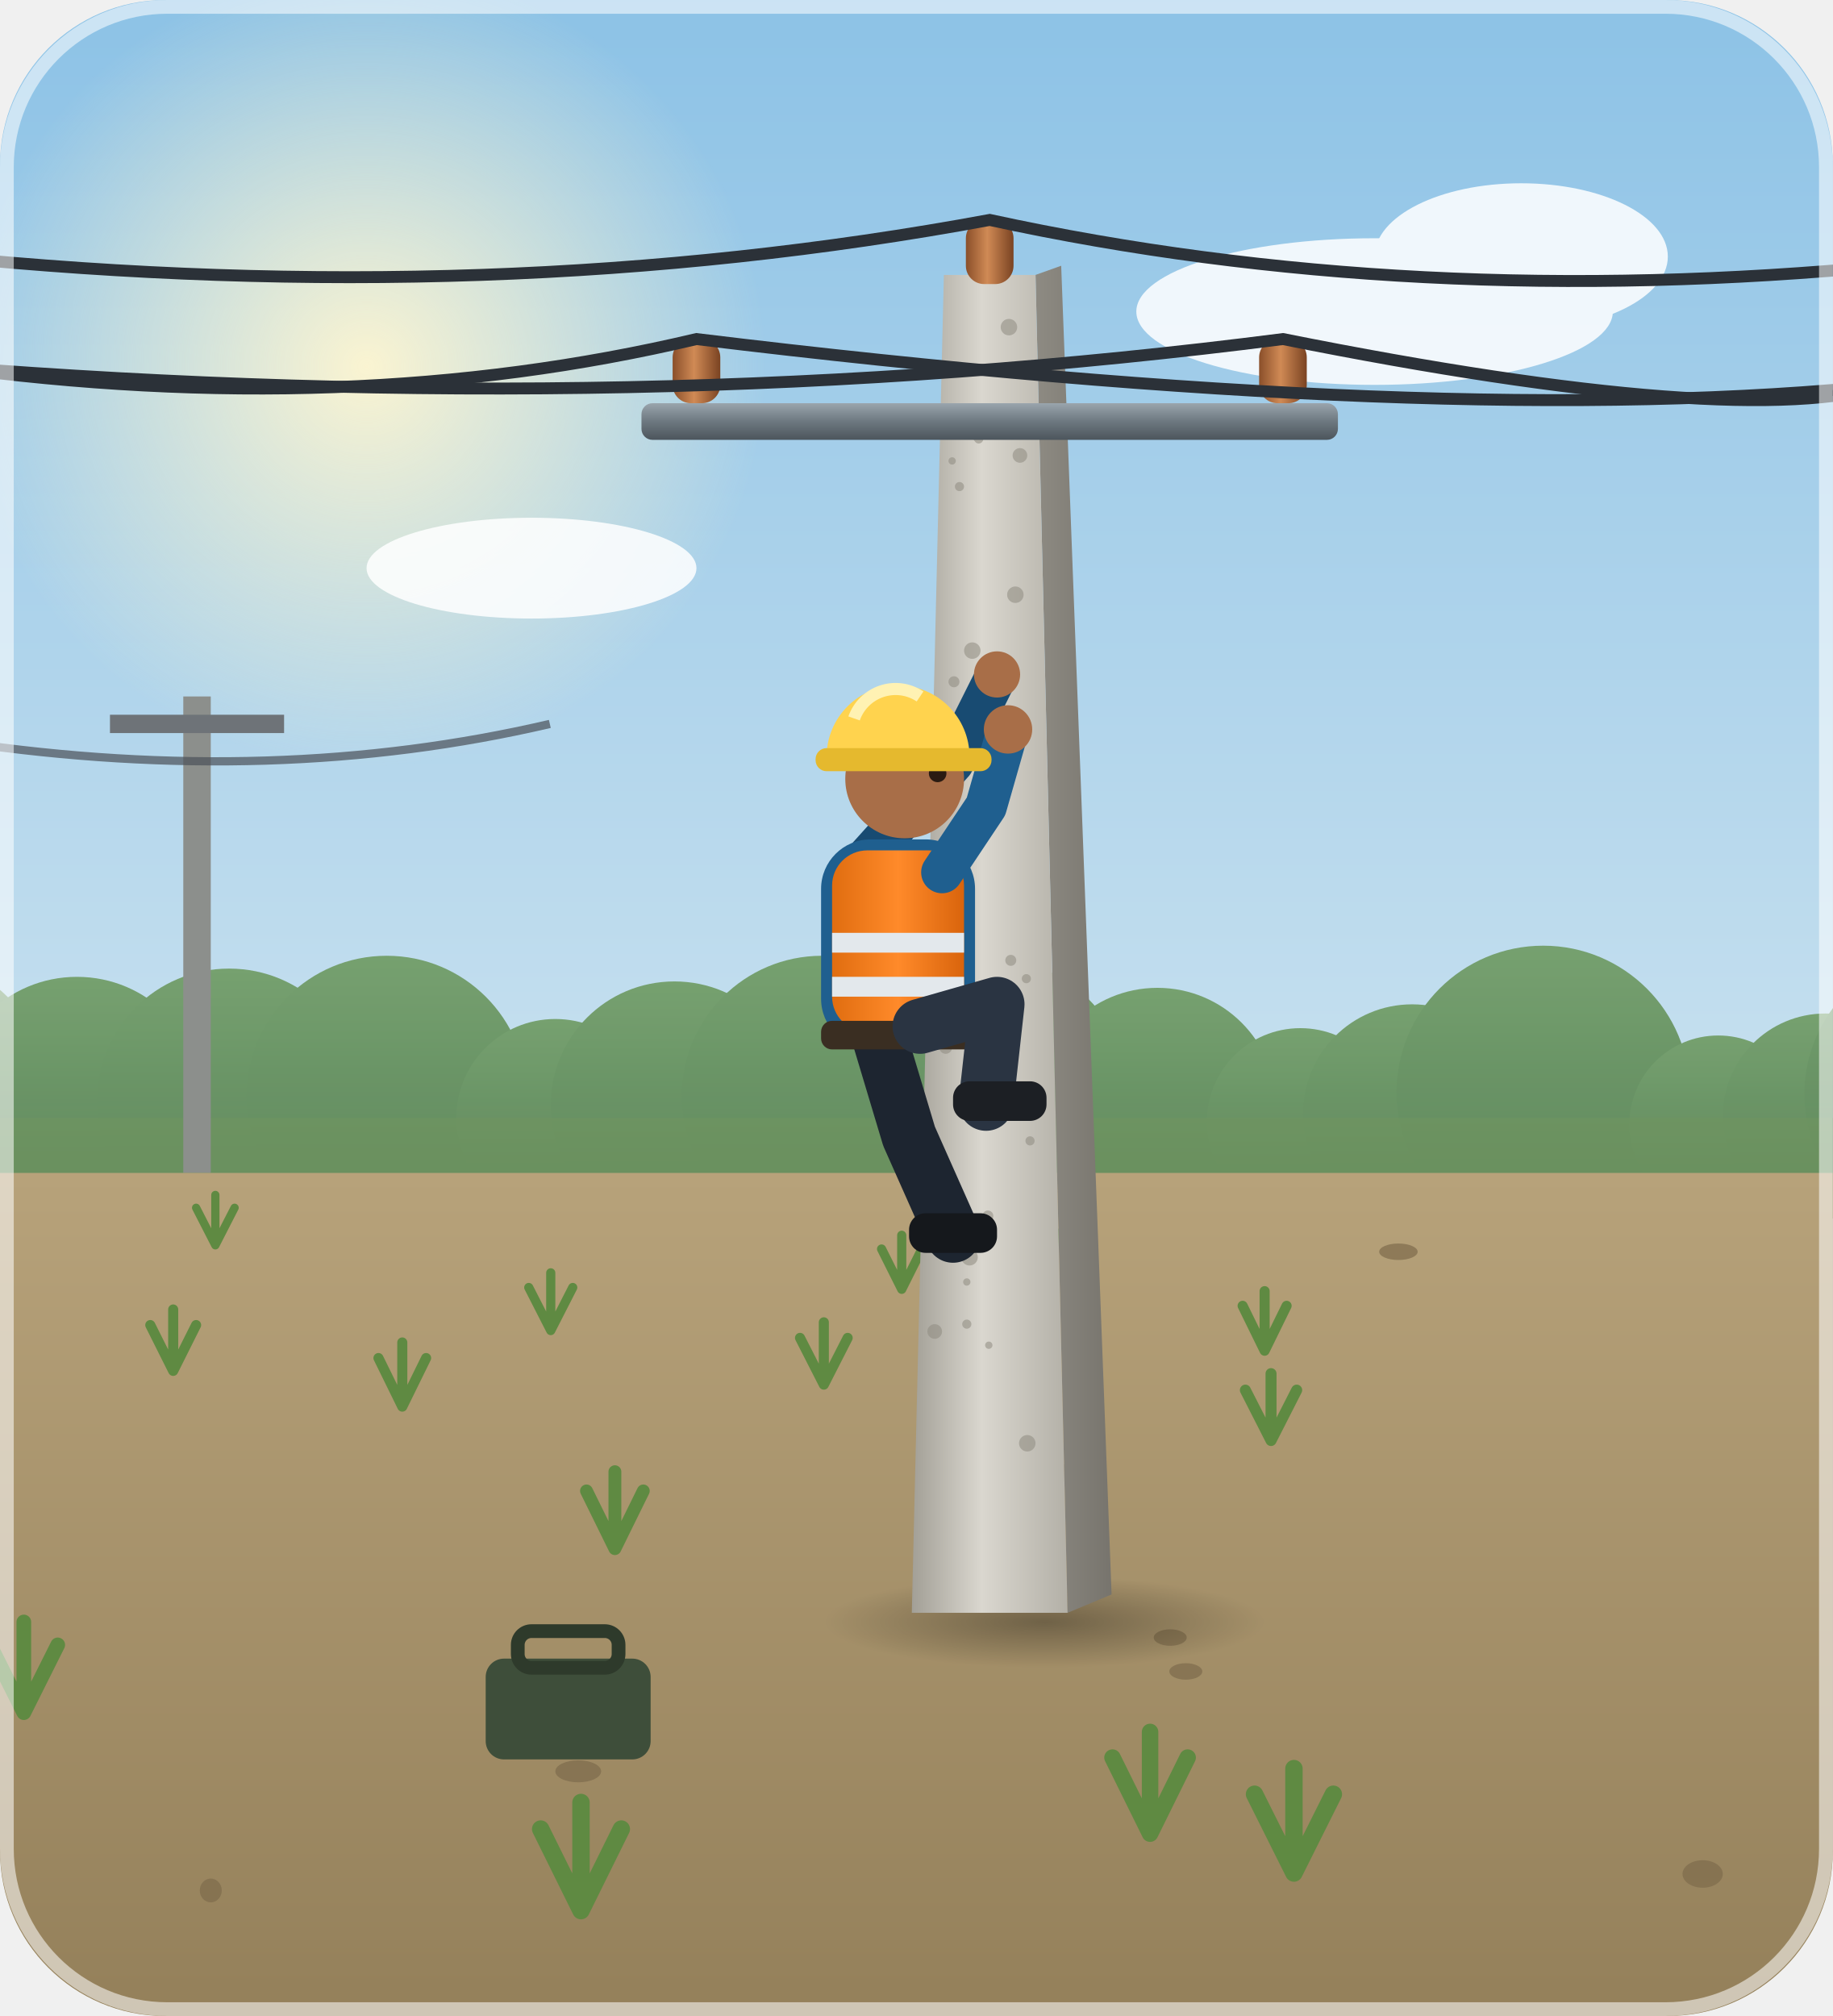
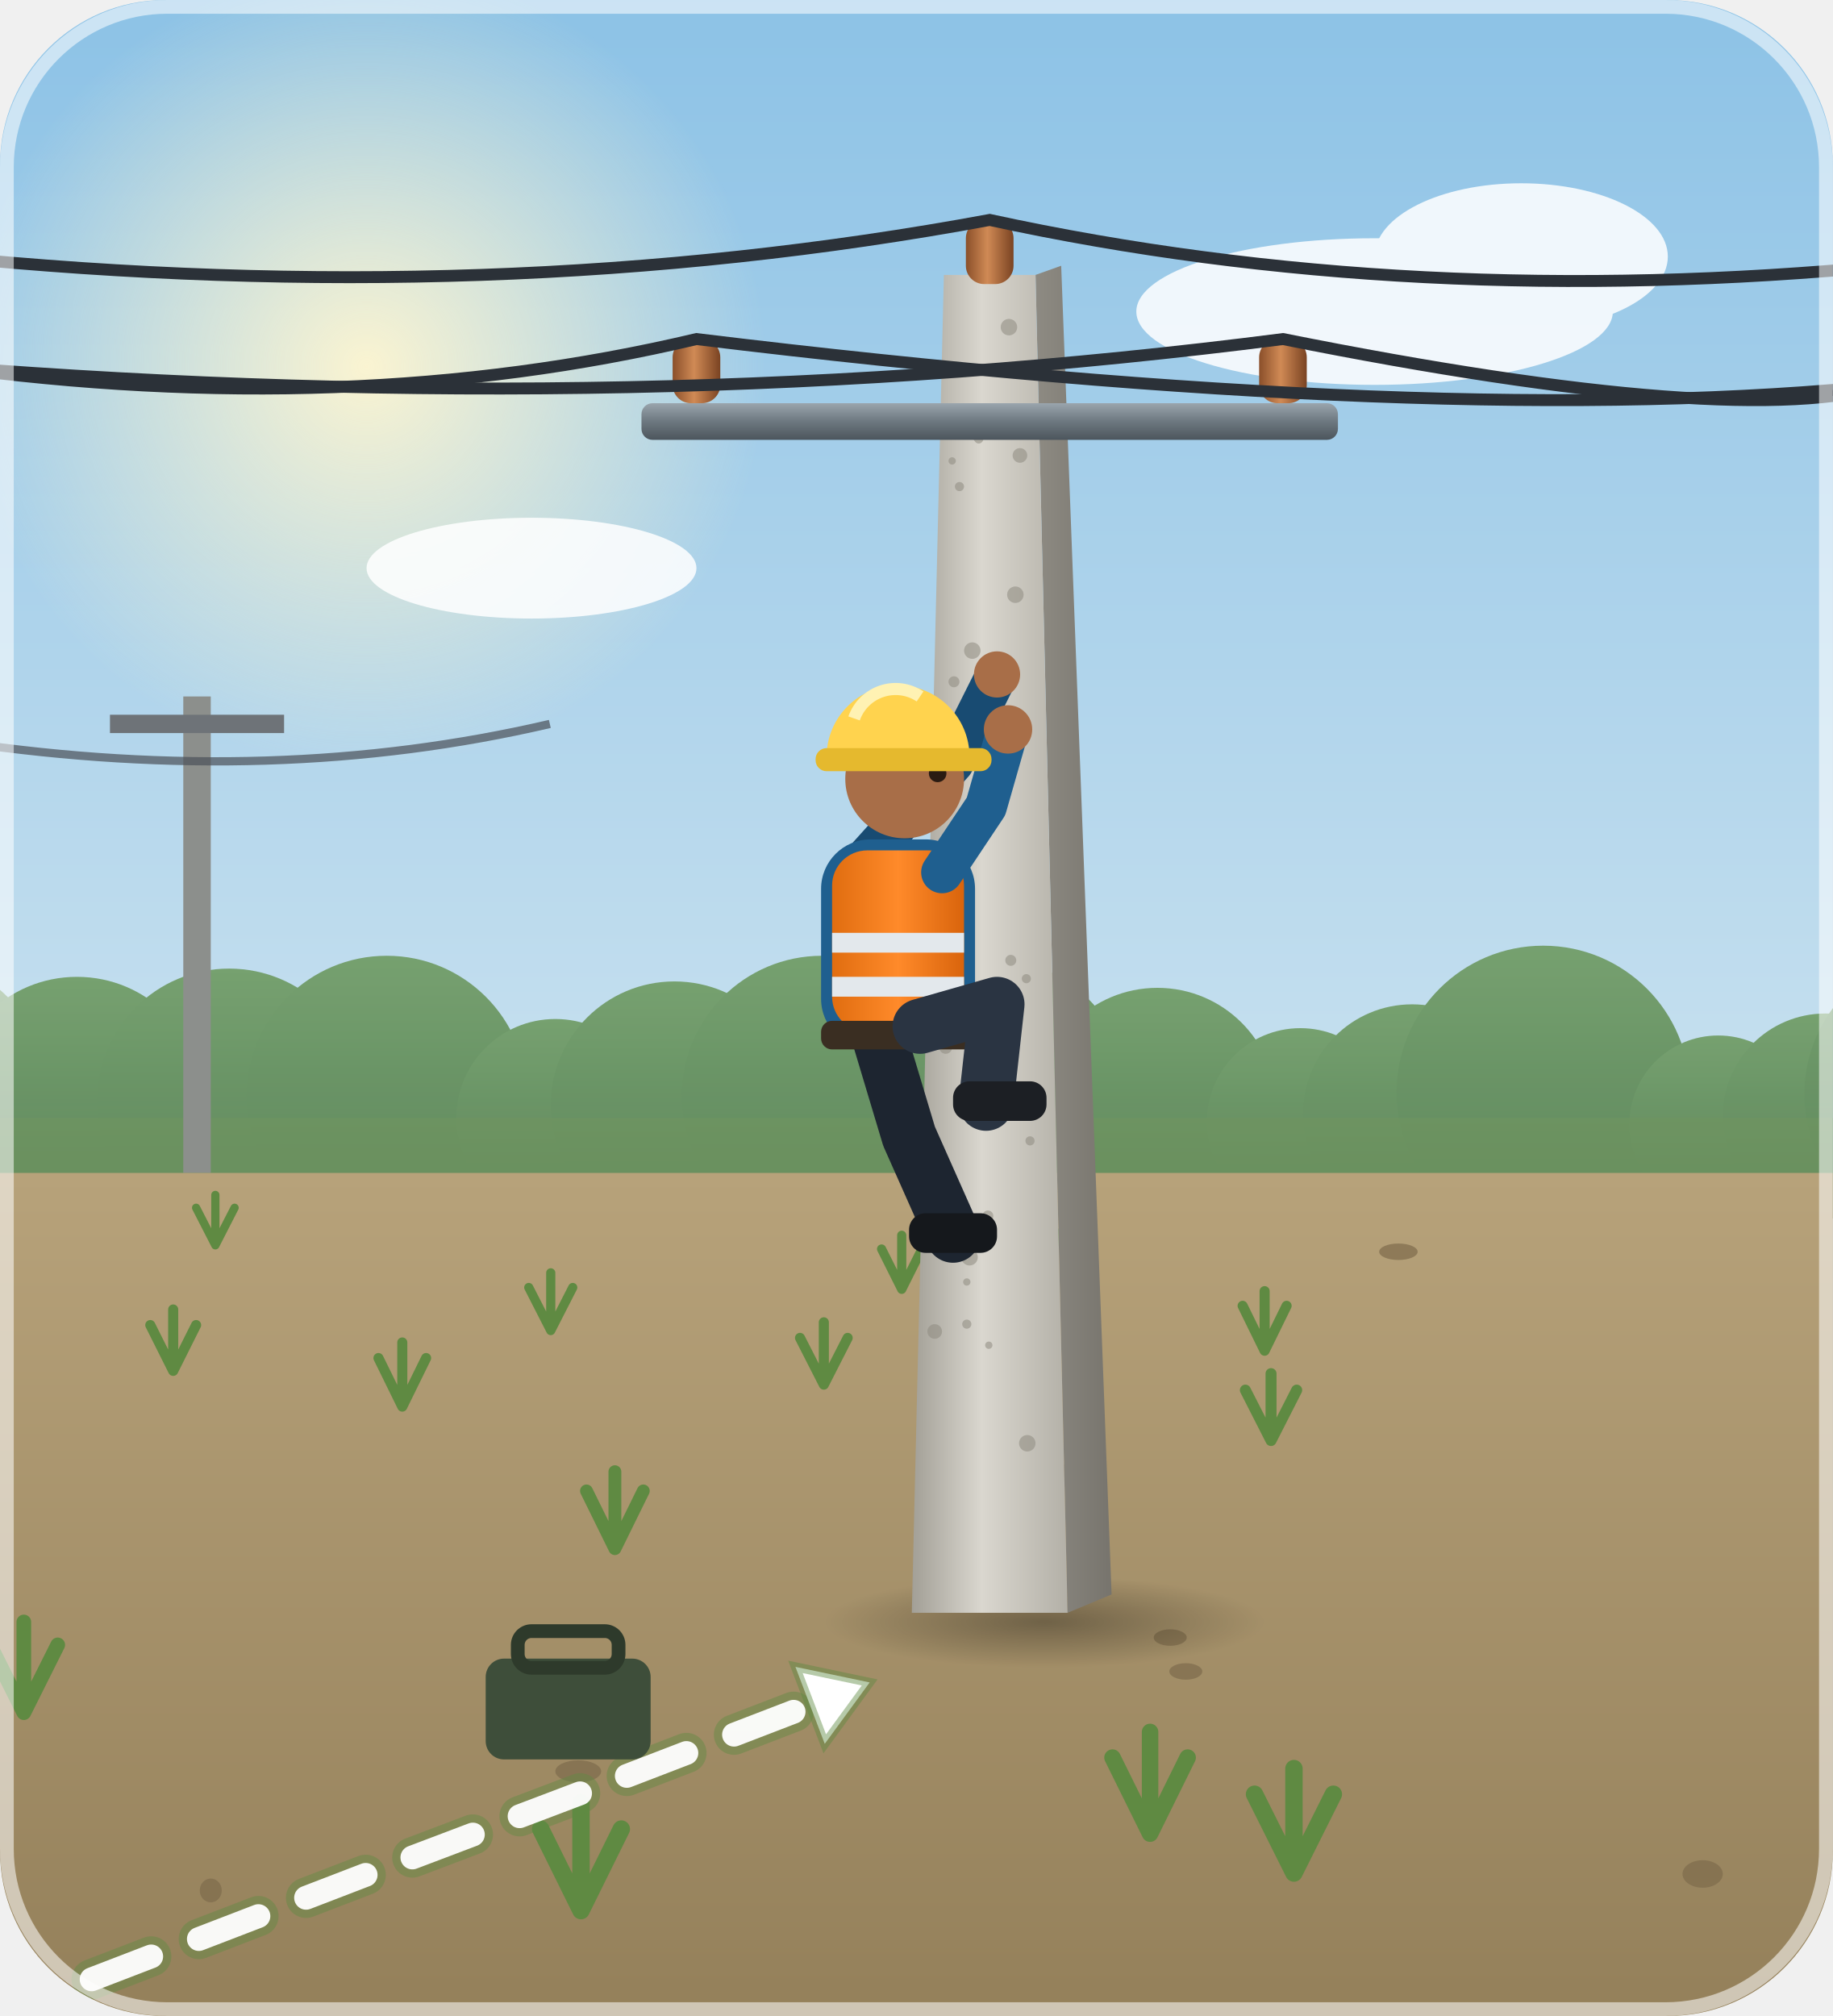
<svg xmlns="http://www.w3.org/2000/svg" viewBox="0 0 200 220" width="200" height="220">
  <defs>
    <linearGradient id="sky" x1="0" y1="0" x2="0" y2="1">
      <stop offset="0" stop-color="#8CC2E6" />
      <stop offset="0.75" stop-color="#DCEBF2" />
      <stop offset="1" stop-color="#F1F1E6" />
    </linearGradient>
    <linearGradient id="skyUp" x1="0" y1="0" x2="0" y2="1">
      <stop offset="0" stop-color="#4E95CF" />
      <stop offset="1" stop-color="#B9DCF0" />
    </linearGradient>
    <linearGradient id="skyGrey" x1="0" y1="0" x2="0" y2="1">
      <stop offset="0" stop-color="#8697A6" />
      <stop offset="1" stop-color="#D3DBE0" />
    </linearGradient>
    <linearGradient id="ground" x1="0" y1="0" x2="0" y2="1">
      <stop offset="0" stop-color="#B7A27A" />
      <stop offset="1" stop-color="#94805A" />
    </linearGradient>
    <linearGradient id="groundWet" x1="0" y1="0" x2="0" y2="1">
      <stop offset="0" stop-color="#8E7C5C" />
      <stop offset="1" stop-color="#6E5E43" />
    </linearGradient>
    <linearGradient id="grass" x1="0" y1="0" x2="0" y2="1">
      <stop offset="0" stop-color="#86AE5E" />
      <stop offset="1" stop-color="#5F8A42" />
    </linearGradient>
    <linearGradient id="trees" x1="0" y1="0" x2="0" y2="1">
      <stop offset="0" stop-color="#6E9A62" />
      <stop offset="1" stop-color="#4F7A4A" />
    </linearGradient>
    <linearGradient id="pcc" x1="0" y1="0" x2="1" y2="0">
      <stop offset="0" stop-color="#A29F96" />
      <stop offset="0.45" stop-color="#DAD7CF" />
      <stop offset="1" stop-color="#B3B0A7" />
    </linearGradient>
    <linearGradient id="pccSide" x1="0" y1="0" x2="1" y2="0">
      <stop offset="0" stop-color="#8E8B83" />
      <stop offset="1" stop-color="#77746D" />
    </linearGradient>
    <linearGradient id="steel" x1="0" y1="0" x2="1" y2="0">
      <stop offset="0" stop-color="#6F7D88" />
      <stop offset="0.38" stop-color="#D4DDE3" />
      <stop offset="0.55" stop-color="#EEF3F6" />
      <stop offset="1" stop-color="#7C8994" />
    </linearGradient>
-     <linearGradient id="steelDull" x1="0" y1="0" x2="1" y2="0">
-       <stop offset="0" stop-color="#6B6E70" />
-       <stop offset="0.45" stop-color="#A9ABA8" />
-       <stop offset="1" stop-color="#6E706F" />
+     <linearGradient id="steelWeb" x1="0" y1="0" x2="1" y2="0">
+       <stop offset="0" stop-color="#3F4A52" />
+       <stop offset="0.3" stop-color="#7F8C96" />
+       <stop offset="0.75" stop-color="#9AA6AF" />
+       <stop offset="1" stop-color="#4A555D" />
    </linearGradient>
    <linearGradient id="rust" x1="0" y1="0" x2="1" y2="1">
      <stop offset="0" stop-color="#C46A2B" />
      <stop offset="0.5" stop-color="#9A4517" />
      <stop offset="1" stop-color="#6E2E0E" />
    </linearGradient>
    <linearGradient id="rustLight" x1="0" y1="0" x2="0" y2="1">
      <stop offset="0" stop-color="#D98A45" stop-opacity="0.9" />
      <stop offset="1" stop-color="#A9541F" stop-opacity="0.2" />
    </linearGradient>
    <linearGradient id="core" x1="0" y1="0" x2="1" y2="0">
      <stop offset="0" stop-color="#8C887E" />
      <stop offset="0.5" stop-color="#ABA79C" />
      <stop offset="1" stop-color="#8C887E" />
    </linearGradient>
    <linearGradient id="void" x1="0" y1="0" x2="0" y2="1">
      <stop offset="0" stop-color="#2A241D" />
      <stop offset="1" stop-color="#4A3E31" />
    </linearGradient>
    <linearGradient id="muff" x1="0" y1="0" x2="1" y2="0">
      <stop offset="0" stop-color="#9F9A8E" />
      <stop offset="0.5" stop-color="#CFCABE" />
      <stop offset="1" stop-color="#A39E92" />
    </linearGradient>
    <linearGradient id="water" x1="0" y1="0" x2="0" y2="1">
      <stop offset="0" stop-color="#9DB8C6" />
      <stop offset="1" stop-color="#64849A" />
    </linearGradient>
    <linearGradient id="arm" x1="0" y1="0" x2="0" y2="1">
      <stop offset="0" stop-color="#9AA5AD" />
      <stop offset="0.5" stop-color="#6D7880" />
      <stop offset="1" stop-color="#4C555C" />
    </linearGradient>
    <linearGradient id="porc" x1="0" y1="0" x2="1" y2="0">
      <stop offset="0" stop-color="#8A4F2A" />
      <stop offset="0.45" stop-color="#D08A55" />
      <stop offset="1" stop-color="#7A4322" />
    </linearGradient>
    <linearGradient id="vest" x1="0" y1="0" x2="1" y2="0">
      <stop offset="0" stop-color="#E06D10" />
      <stop offset="0.5" stop-color="#FF8A2A" />
      <stop offset="1" stop-color="#D9640C" />
    </linearGradient>
    <linearGradient id="hive" x1="0" y1="0" x2="1" y2="0">
      <stop offset="0" stop-color="#6F6250" />
      <stop offset="0.5" stop-color="#B6A68A" />
      <stop offset="1" stop-color="#6F6250" />
    </linearGradient>
-     <linearGradient id="ladder" x1="0" y1="0" x2="1" y2="0">
-       <stop offset="0" stop-color="#D8DEE2" />
-       <stop offset="1" stop-color="#9CA6AD" />
+     <linearGradient id="poly" x1="0" y1="0" x2="1" y2="0">
+       <stop offset="0" stop-color="#6F777D" />
+       <stop offset="0.45" stop-color="#BCC3C8" />
+       <stop offset="1" stop-color="#737B81" />
    </linearGradient>
    <radialGradient id="sun" cx="0.5" cy="0.5" r="0.5">
      <stop offset="0" stop-color="#FFF6D0" stop-opacity="0.95" />
      <stop offset="1" stop-color="#FFF6D0" stop-opacity="0" />
    </radialGradient>
    <radialGradient id="shade" cx="0.5" cy="0.5" r="0.5">
      <stop offset="0" stop-color="#000000" stop-opacity="0.32" />
      <stop offset="1" stop-color="#000000" stop-opacity="0" />
    </radialGradient>
    <radialGradient id="soot" cx="0.5" cy="0.5" r="0.5">
      <stop offset="0" stop-color="#1E1A16" stop-opacity="0.75" />
      <stop offset="1" stop-color="#1E1A16" stop-opacity="0" />
    </radialGradient>
    <clipPath id="card">
      <rect x="0" y="0" width="200" height="220" rx="18" />
    </clipPath>
  </defs>
  <g clip-path="url(#card)">
    <rect width="200" height="220" fill="url(#sky)" />
    <circle cx="40" cy="40" r="44" fill="url(#sun)" />
    <g fill="#FFFFFF" opacity="0.85">
      <ellipse cx="150" cy="34" rx="26" ry="8" />
      <ellipse cx="166" cy="28" rx="16" ry="8" />
      <ellipse cx="58" cy="62" rx="18" ry="5.5" />
    </g>
    <g fill="url(#trees)" opacity="0.9">
      <circle cx="-10" cy="119.6" r="15.3" />
      <circle cx="8.4" cy="120.4" r="13.8" />
      <circle cx="25" cy="120.1" r="14.4" />
      <circle cx="42.2" cy="119.6" r="15.3" />
      <circle cx="60.6" cy="122" r="10.8" />
      <circle cx="73.6" cy="120.6" r="13.5" />
      <circle cx="89.7" cy="119.6" r="15.3" />
      <circle cx="108.1" cy="119.7" r="15.1" />
      <circle cx="126.3" cy="120.8" r="13" />
      <circle cx="141.9" cy="122.4" r="10.2" />
      <circle cx="154.1" cy="121.5" r="11.9" />
      <circle cx="168.4" cy="119.2" r="16" />
      <circle cx="187.5" cy="122.7" r="9.7" />
      <circle cx="199.2" cy="121.8" r="11.2" />
      <circle cx="212.6" cy="119.4" r="15.7" />
    </g>
    <rect x="0" y="122" width="200" height="8" fill="#6F955F" opacity="0.6" />
    <rect x="20" y="76" width="3" height="52" fill="#8C8F8C" />
    <rect x="12" y="78" width="19" height="2" fill="#6E7378" />
    <path d="M-4 81 Q 30 86 60 79" stroke="#4A5058" stroke-width="0.9" fill="none" opacity="0.7" />
    <rect x="0" y="128" width="200" height="92" fill="url(#ground)" />
    <path d="M89.9 151.1 l-2.6 -5.1 M89.9 151.1 l0 -6.8 M89.9 151.1 l2.6 -5.1" stroke="#5F8A42" stroke-width="1.1" stroke-linecap="round" />
    <path d="M63.4 208.5 l-4.4 -8.9 M63.4 208.5 l0 -11.8 M63.4 208.5 l4.4 -8.9" stroke="#5F8A42" stroke-width="1.9" stroke-linecap="round" />
    <path d="M67.1 169 l-3.1 -6.3 M67.1 169 l0 -8.4 M67.1 169 l3.1 -6.3" stroke="#5F8A42" stroke-width="1.4" stroke-linecap="round" />
    <path d="M125.5 200.1 l-4.1 -8.3 M125.5 200.1 l0 -11.1 M125.5 200.1 l4.1 -8.3" stroke="#5F8A42" stroke-width="1.8" stroke-linecap="round" />
    <path d="M98.4 140.7 l-2.2 -4.4 M98.4 140.7 l0 -5.9 M98.4 140.7 l2.2 -4.4" stroke="#5F8A42" stroke-width="1" stroke-linecap="round" />
    <path d="M114.6 136.9 l-2.1 -4.2 M114.6 136.9 l0 -5.6 M114.6 136.9 l2.1 -4.2" stroke="#5F8A42" stroke-width="0.9" stroke-linecap="round" />
    <path d="M18.9 149.6 l-2.5 -5 M18.9 149.6 l0 -6.7 M18.9 149.6 l2.5 -5" stroke="#5F8A42" stroke-width="1.1" stroke-linecap="round" />
    <path d="M138.7 157.2 l-2.8 -5.5 M138.7 157.2 l0 -7.3 M138.7 157.2 l2.8 -5.5" stroke="#5F8A42" stroke-width="1.2" stroke-linecap="round" />
    <path d="M138 147.4 l-2.4 -4.9 M138 147.4 l0 -6.5 M138 147.4 l2.4 -4.9" stroke="#5F8A42" stroke-width="1.1" stroke-linecap="round" />
    <path d="M23.5 135.9 l-2.1 -4.1 M23.5 135.9 l0 -5.5 M23.5 135.9 l2.1 -4.1" stroke="#5F8A42" stroke-width="0.9" stroke-linecap="round" />
    <path d="M141.2 204.4 l-4.3 -8.6 M141.2 204.4 l0 -11.4 M141.2 204.4 l4.3 -8.6" stroke="#5F8A42" stroke-width="1.9" stroke-linecap="round" />
    <path d="M43.9 153.5 l-2.6 -5.3 M43.9 153.5 l0 -7 M43.9 153.5 l2.6 -5.3" stroke="#5F8A42" stroke-width="1.1" stroke-linecap="round" />
    <path d="M2.6 186.9 l-3.7 -7.4 M2.6 186.9 l0 -9.9 M2.6 186.9 l3.7 -7.4" stroke="#5F8A42" stroke-width="1.6" stroke-linecap="round" />
    <path d="M60.1 145.2 l-2.4 -4.7 M60.1 145.2 l0 -6.3 M60.1 145.2 l2.4 -4.7" stroke="#5F8A42" stroke-width="1" stroke-linecap="round" />
    <ellipse cx="129.4" cy="182.4" rx="1.8" ry="0.9" fill="#7D6B4C" opacity="0.7" />
    <ellipse cx="127.7" cy="178.7" rx="1.8" ry="0.9" fill="#7D6B4C" opacity="0.7" />
    <ellipse cx="185.8" cy="204.5" rx="2.2" ry="1.5" fill="#7D6B4C" opacity="0.7" />
    <ellipse cx="116.1" cy="161" rx="1.4" ry="1.2" fill="#7D6B4C" opacity="0.7" />
    <ellipse cx="103.9" cy="168.7" rx="2.6" ry="1.4" fill="#7D6B4C" opacity="0.7" />
    <ellipse cx="23" cy="206.3" rx="1.2" ry="1.3" fill="#7D6B4C" opacity="0.7" />
    <ellipse cx="63.1" cy="193.3" rx="2.5" ry="1.2" fill="#7D6B4C" opacity="0.7" />
    <ellipse cx="152.6" cy="136.6" rx="2.1" ry="0.9" fill="#7D6B4C" opacity="0.7" />
    <ellipse cx="114" cy="177" rx="24" ry="5" fill="url(#shade)" />
    <g>
      <polygon points="116.5,176 121.3,174 115.8,29 113,30" fill="url(#pccSide)" />
      <polygon points="99.5,176 116.5,176 113,30 103,30" fill="url(#pcc)" />
      <g fill="#8E8A80" opacity="0.55">
        <circle cx="103.9" cy="105.3" r="0.9" />
        <circle cx="110.3" cy="104.8" r="0.6" />
        <circle cx="103.9" cy="50.3" r="0.4" />
        <circle cx="104.7" cy="53.1" r="0.5" />
        <circle cx="105.5" cy="144.5" r="0.5" />
        <circle cx="110.8" cy="64.9" r="0.9" />
        <circle cx="106.8" cy="47.9" r="0.5" />
        <circle cx="110.1" cy="35.7" r="0.9" />
        <circle cx="112.1" cy="157.5" r="0.9" />
        <circle cx="104.1" cy="74.4" r="0.6" />
        <circle cx="105.8" cy="137.2" r="0.9" />
        <circle cx="107.5" cy="75.6" r="0.8" />
        <circle cx="111.3" cy="49.7" r="0.8" />
        <circle cx="105.5" cy="139.9" r="0.4" />
        <circle cx="112.4" cy="124.5" r="0.5" />
        <circle cx="110.7" cy="81.5" r="0.7" />
        <circle cx="107.9" cy="146.8" r="0.4" />
        <circle cx="102" cy="145.3" r="0.8" />
        <circle cx="103.2" cy="114.3" r="0.7" />
        <circle cx="106.7" cy="47.6" r="0.6" />
        <circle cx="106.1" cy="71" r="0.9" />
        <circle cx="112" cy="106.8" r="0.5" />
        <circle cx="107.8" cy="132.7" r="0.6" />
        <circle cx="111.9" cy="45.6" r="0.6" />
      </g>
    </g>
    <rect x="70" y="44" width="76" height="4" rx="1.2" fill="url(#arm)" />
    <rect x="73.4" y="37" width="5.2" height="7" rx="2" fill="url(#porc)" />
    <rect x="137.4" y="37" width="5.2" height="7" rx="2" fill="url(#porc)" />
    <rect x="105.4" y="24" width="5.2" height="7" rx="2" fill="url(#porc)" />
    <path d="M-6 40 Q 38 46 76 37 Q 158 47 206 42" stroke="#2B3138" stroke-width="1.3" fill="none" />
    <path d="M-6 40 Q 70 46 140 37 Q 190 47 206 42" stroke="#2B3138" stroke-width="1.3" fill="none" />
    <path d="M-6 28 Q 54 34 108 24 Q 154 34 206 29" stroke="#2B3138" stroke-width="1.3" fill="none" />
+     <path class="walk-track" d="M10 216 L16.5 213.5 M21.7 211.6 L28.2 209.1 M33.4 207.1 L39.9 204.6 M45 202.7 L51.6 200.2 M56.7 198.2 L63.3 195.7 M68.4 193.8 L74.9 191.3 M80.1 189.3 L86.6 186.8" stroke="#5F8A42" stroke-width="4.4" stroke-linecap="round" fill="none" opacity="0.45" />
+     <path class="walk-track" d="M10 216 L16.5 213.5 M21.7 211.6 L28.2 209.1 M33.4 207.1 L39.9 204.6 M45 202.7 L51.6 200.2 M56.7 198.2 L63.3 195.7 M68.4 193.8 L74.9 191.3 M80.1 189.3 L86.6 186.8" stroke="#FFFFFF" stroke-width="2.6" stroke-linecap="round" fill="none" opacity="0.95" />
+     <polygon points="94.9,183.6 90,190.3 86.8,181.9" fill="#FFFFFF" stroke="#5F8A42" stroke-opacity="0.45" stroke-width="1" />
    <g transform="translate(98 136) scale(1.2 1.2)">
      <path d="M-2 -20 L1 -10 L5 -1" stroke="#1D2530" stroke-width="5" fill="none" stroke-linecap="round" stroke-linejoin="round" />
      <rect x="1" y="-3" width="8" height="3.6" rx="1.5" fill="#15181C" />
      <path d="M-4 -34 L5 -44 L9 -52" stroke="#184B72" stroke-width="3.8" fill="none" stroke-linecap="round" stroke-linejoin="round" />
      <circle cx="9" cy="-52" r="2.1" fill="#A86E48" />
      <rect x="-7" y="-37" width="14" height="19" rx="4.5" fill="#1F5F8F" />
      <rect x="-6" y="-36" width="12" height="16.5" rx="3.2" fill="url(#vest)" />
      <rect x="-6" y="-28.5" width="12" height="1.8" fill="#E3E8EC" />
      <rect x="-6" y="-24.5" width="12" height="1.8" fill="#E3E8EC" />
      <rect x="-7" y="-20.5" width="14" height="2.6" rx="1" fill="#3A2E22" />
      <path d="M2 -20 L9 -22 L8 -13" stroke="#2A3442" stroke-width="5" fill="none" stroke-linecap="round" stroke-linejoin="round" />
      <rect x="5" y="-15" width="8.5" height="3.6" rx="1.5" fill="#1C1F24" />
      <path d="M4 -34 L8 -40 L10 -47" stroke="#1F5F8F" stroke-width="3.8" fill="none" stroke-linecap="round" stroke-linejoin="round" />
      <circle cx="10" cy="-47" r="2.2" fill="#A86E48" />
      <g transform="rotate(0 0 -38)">
        <circle cx="0.6" cy="-42.5" r="5.4" fill="#A86E48" />
        <circle cx="3.6" cy="-43" r="0.8" fill="#2A1B12" />
        <path d="M-6.5 -44.5 A6.5 6.5 0 0 1 6.5 -44.5 Z" fill="#FFD34E" />
        <rect x="-7.5" y="-45.3" width="16" height="2.1" rx="1" fill="#E5B92E" />
        <path d="M-4 -48 A4 4 0 0 1 2 -50" stroke="#FFF2B3" stroke-width="1.1" fill="none" />
      </g>
    </g>
    <g transform="translate(62 192)">
      <rect x="-9" y="-11" width="18" height="11" rx="2" fill="#3E4E3A" />
      <rect x="-5.5" y="-14" width="11" height="4" rx="1.5" fill="none" stroke="#2E3A2B" stroke-width="1.5" />
    </g>
  </g>
  <rect x="0.75" y="0.75" width="198.5" height="218.5" rx="17.5" fill="none" stroke="#FFFFFF" stroke-opacity="0.55" stroke-width="1.5" />
</svg>
